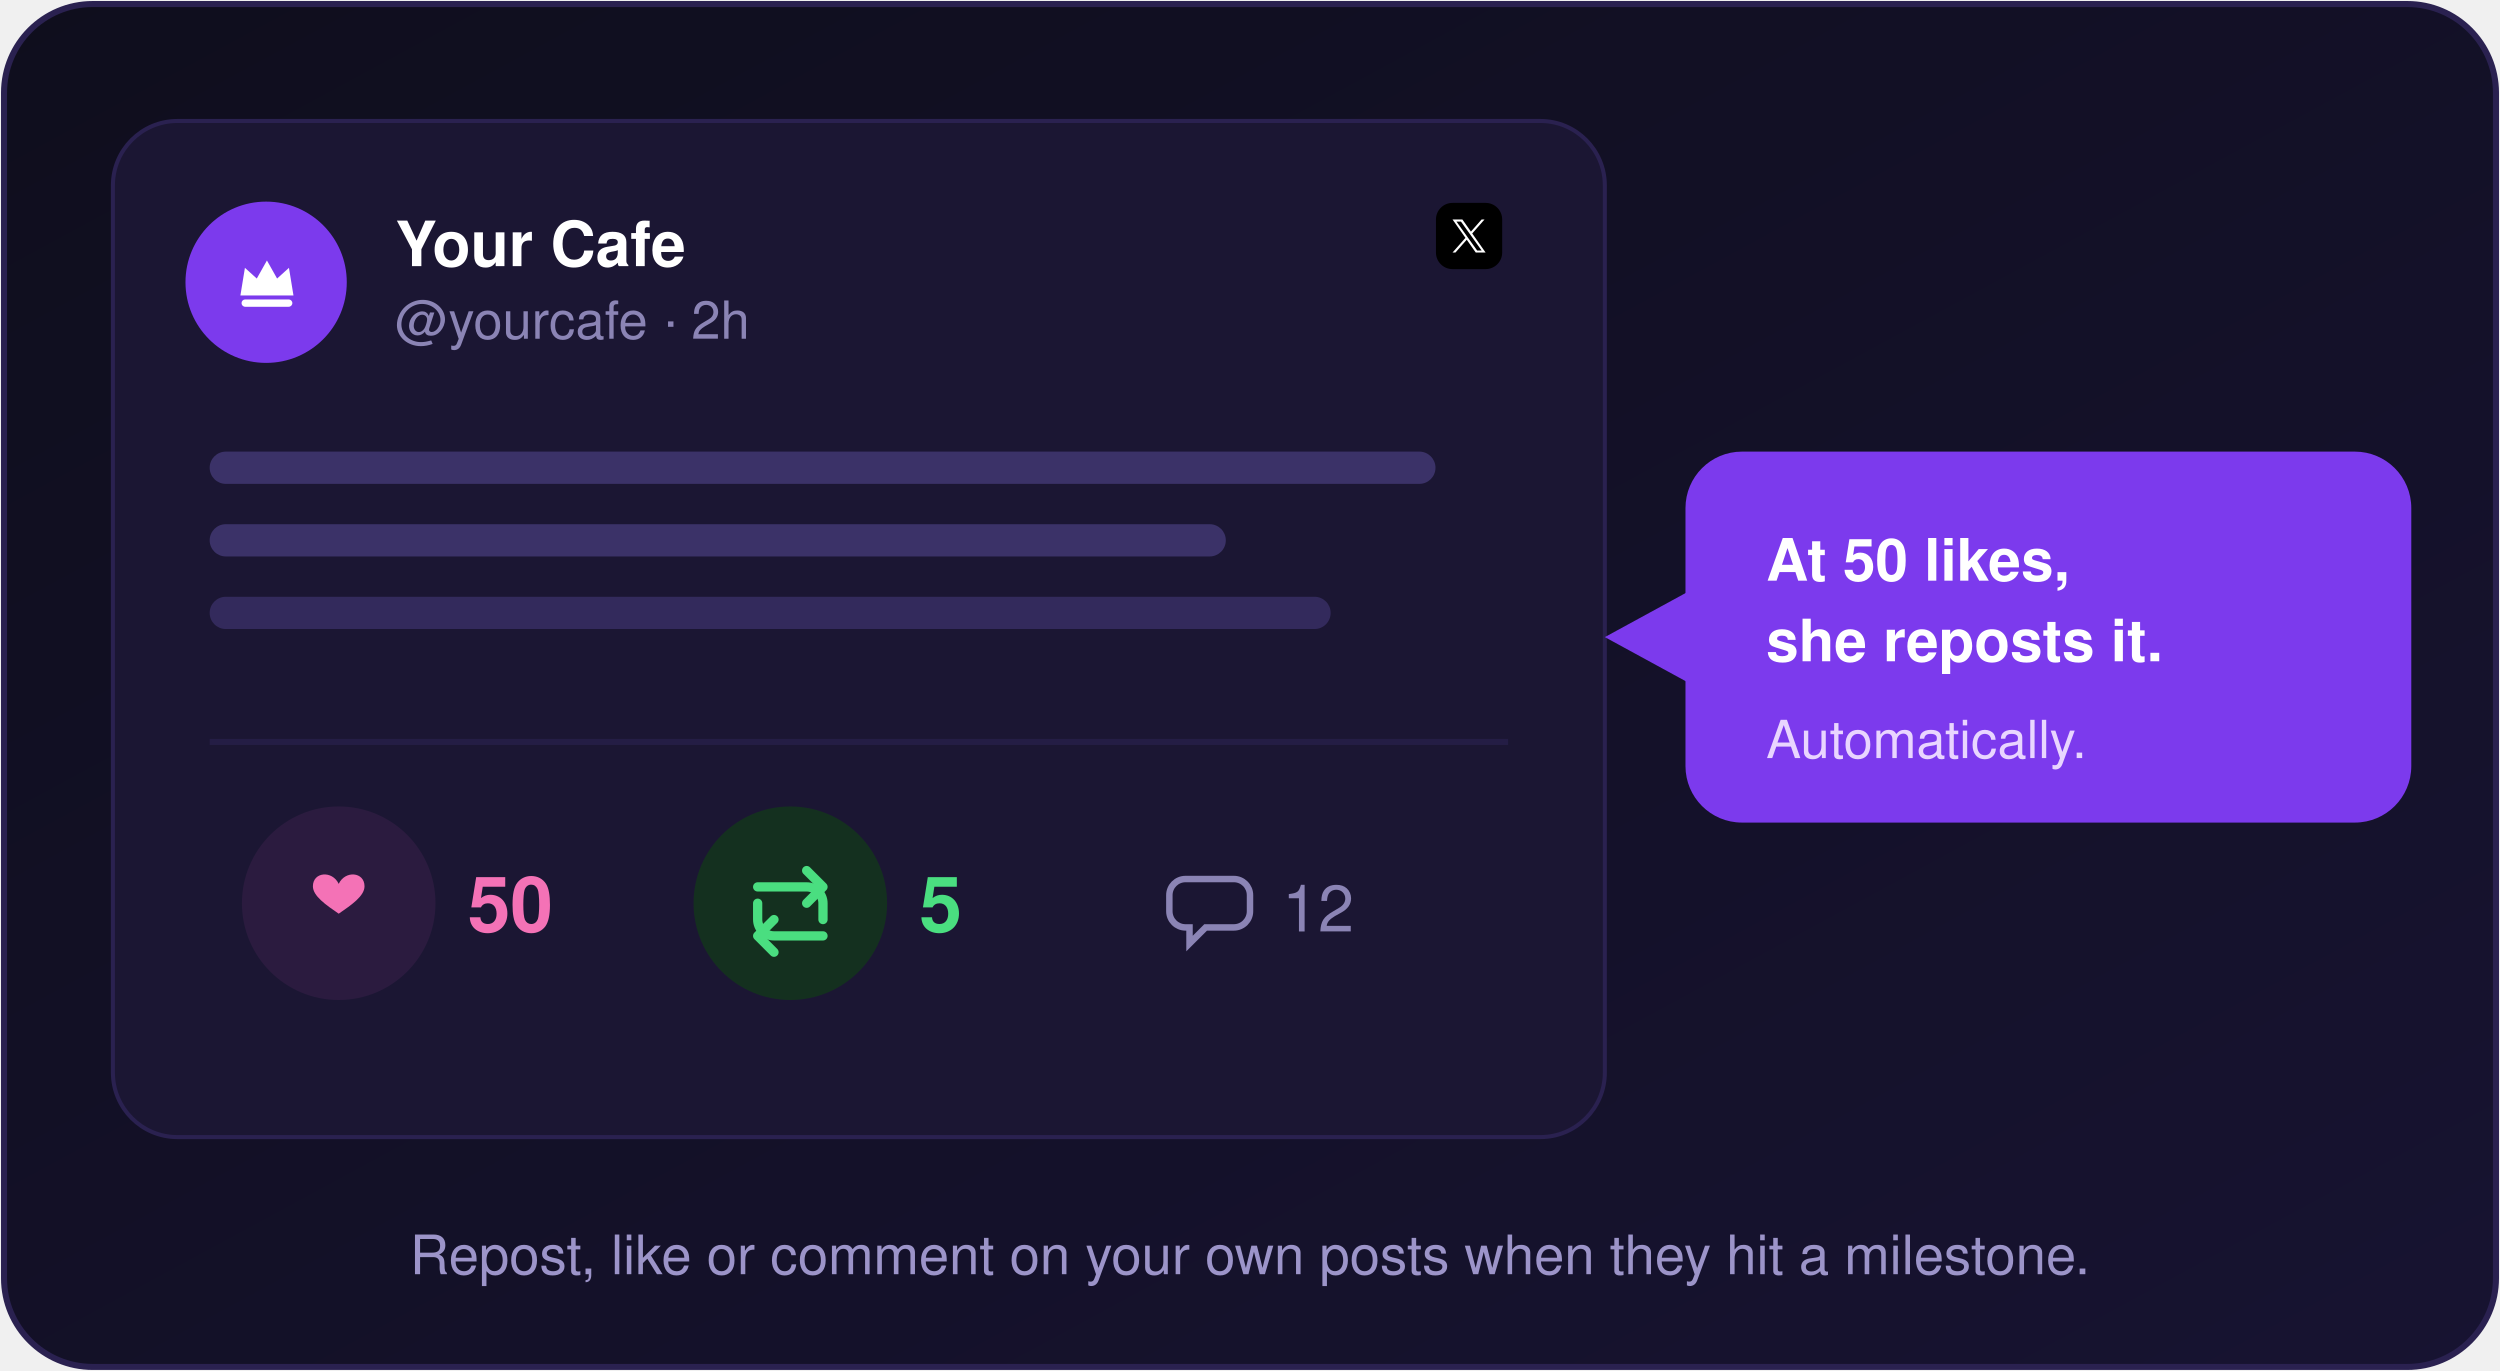
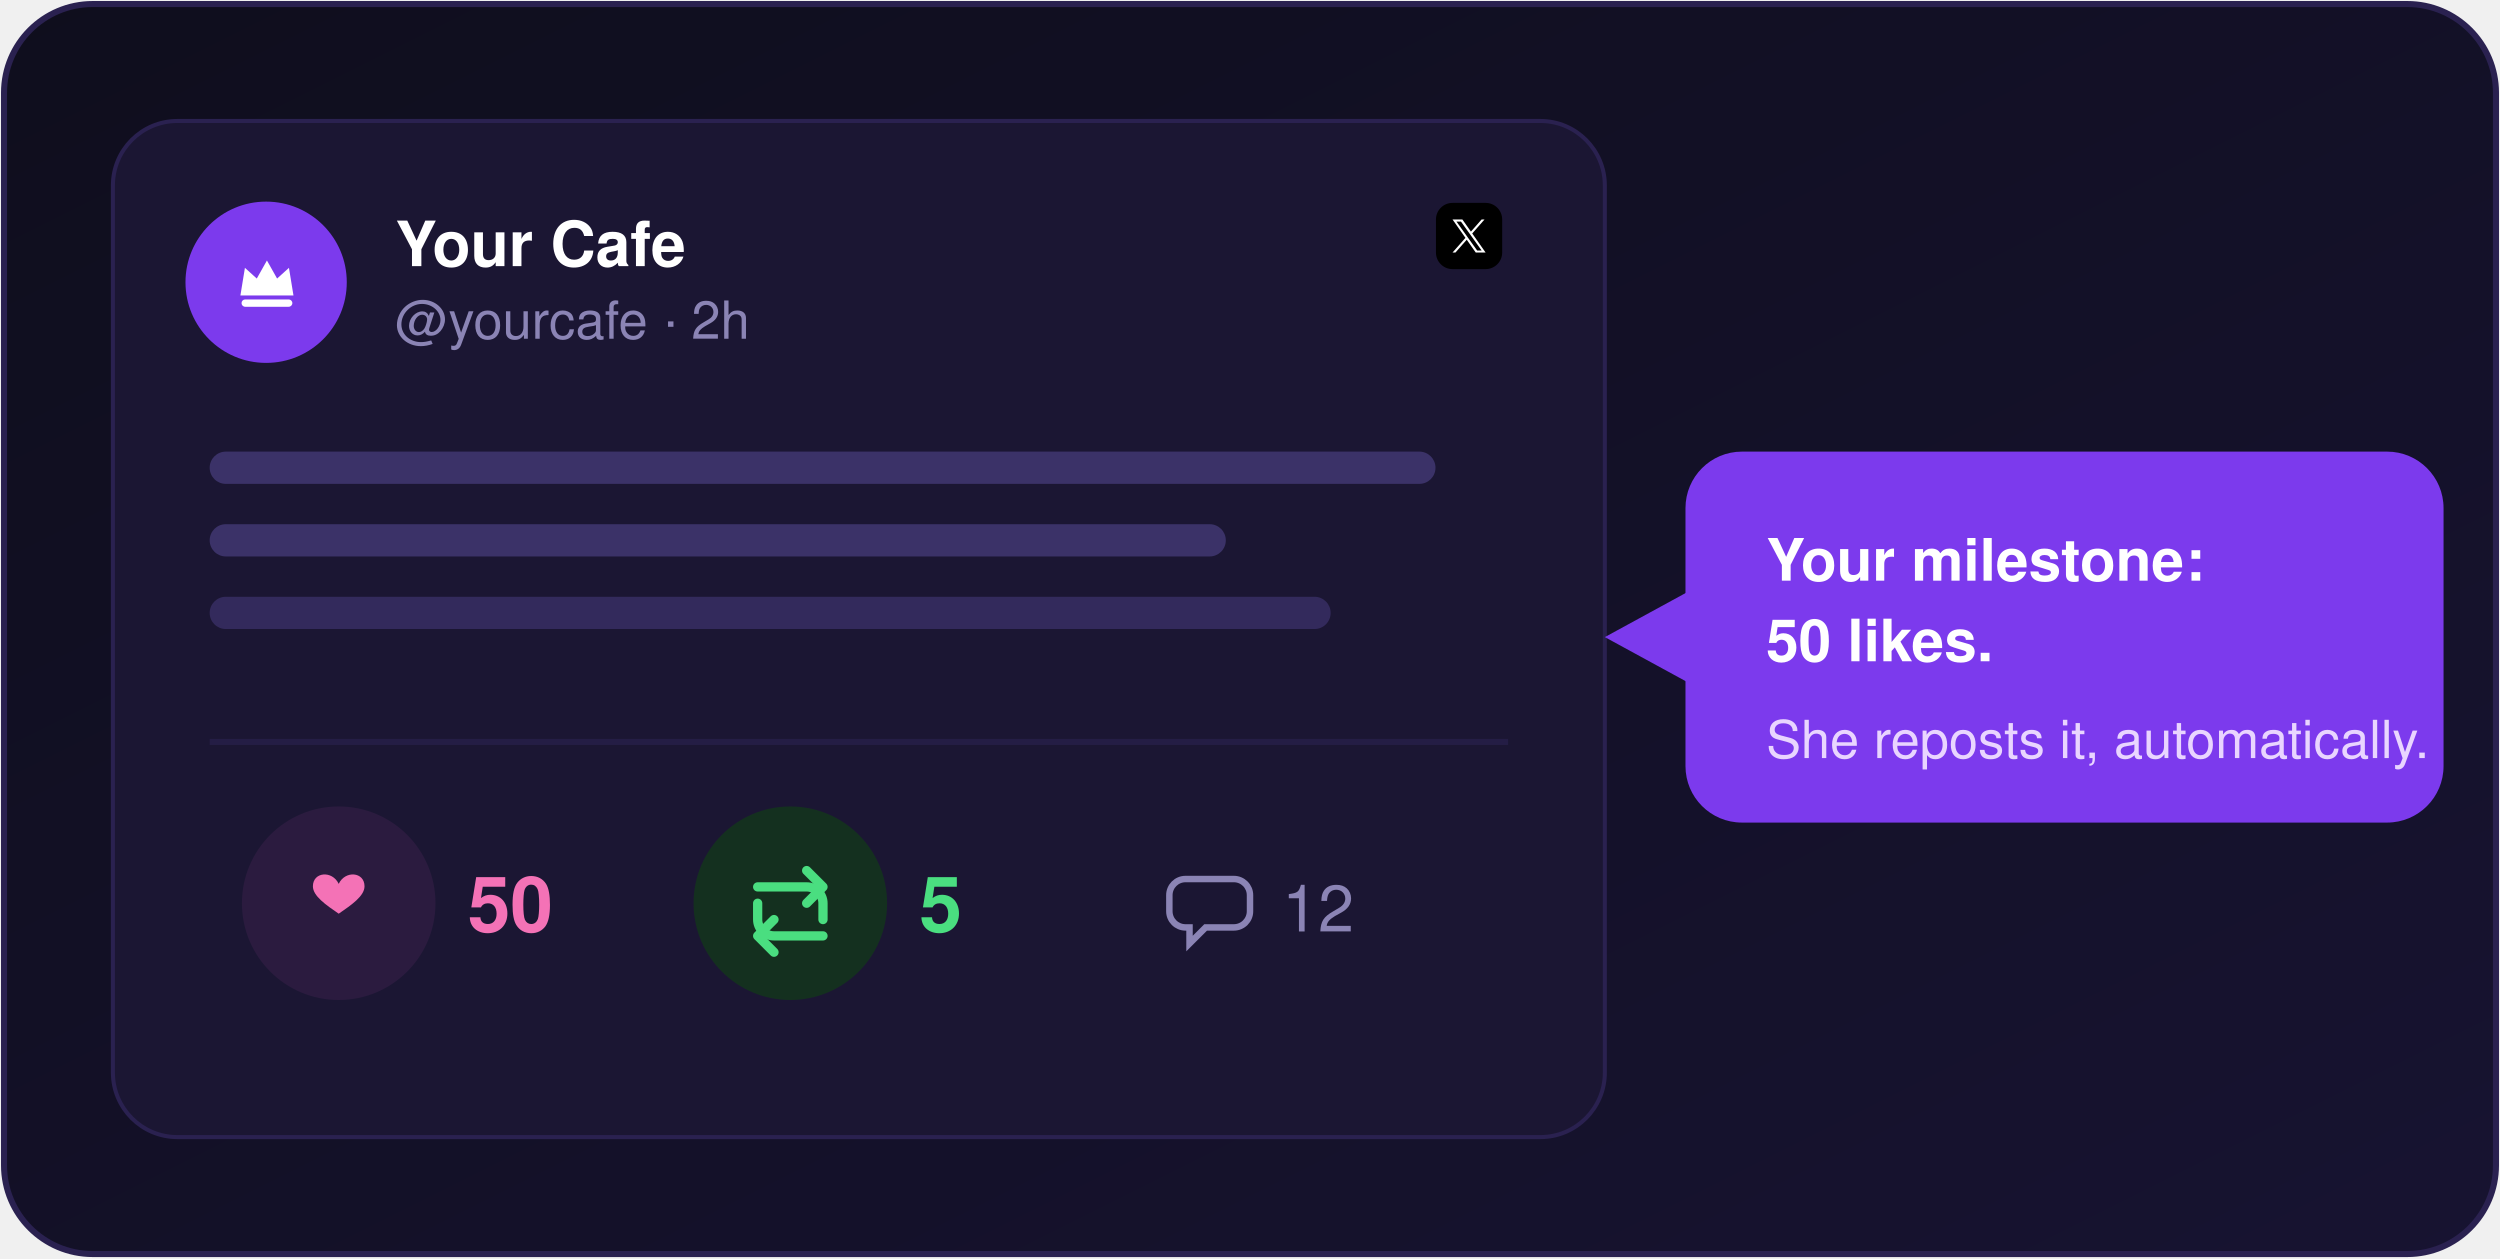
- <svg xmlns="http://www.w3.org/2000/svg" width="620" height="340" viewBox="0 0 620 340" role="img" aria-label="Auto Actions: at 50 likes she reposts it automatically">
+ <svg xmlns="http://www.w3.org/2000/svg" width="620" height="312" viewBox="0 0 620 312" role="img" aria-label="Auto Actions: when a post hits your milestone she reposts it automatically">
  <defs>
    <linearGradient id="bg" x1="0" y1="0" x2="1" y2="1">
      <stop offset="0" stop-color="#0f0e1d" />
      <stop offset="1" stop-color="#171331" />
    </linearGradient>
  </defs>
-   <rect x="1" y="1" width="618" height="338" rx="22" fill="url(#bg)" stroke="#2a2150" stroke-width="1.5" />
+   <rect x="1" y="1" width="618" height="310" rx="22" fill="url(#bg)" stroke="#2a2150" stroke-width="1.5" />
  <rect x="28" y="30" width="370" height="252" rx="16" fill="#1b1633" stroke="#2a2150" stroke-width="1" />
  <circle cx="66" cy="70" r="20" fill="#7c3aed" />
  <g transform="translate(55,59) scale(0.7)">
    <path d="M6.6 20.4 L8.2 10.6 L12.4 14.4 L16 8 L19.6 14.4 L23.8 10.6 L25.4 20.4 Z" fill="#ffffff" />
    <rect x="7" y="21.8" width="18" height="2.6" rx="1.3" fill="#ffffff" />
  </g>
  <text x="98" y="66" font-family="'Segoe UI',Helvetica,Arial,sans-serif" font-size="15.5" font-weight="700" fill="#ffffff">Your Cafe</text>
  <text x="98" y="84" font-family="'Segoe UI',Helvetica,Arial,sans-serif" font-size="13" fill="#8b84b5">@yourcafe · 2h</text>
  <svg viewBox="0 0 64 64" width="22" height="22" x="356" y="50">
    <rect x="0.339" y="0.925" width="47.777" height="47.777" rx="11.944" fill="black" />
    <path d="M26.503 22.985L35.397 12.869H33.289L25.563 21.651L19.397 12.869H12.283L21.61 26.15L12.283 36.758H14.39L22.544 27.482L29.058 36.758H36.172L26.503 22.985ZM23.616 26.267L22.669 24.944L15.15 14.424H18.388L24.457 22.917L25.4 24.24L33.288 35.279H30.051L23.616 26.267Z" fill="white" />
  </svg>
  <rect x="52" y="112" width="304" height="8" rx="4" fill="#3b3268" />
  <rect x="52" y="130" width="252" height="8" rx="4" fill="#3b3268" />
  <rect x="52" y="148" width="278" height="8" rx="4" fill="#332a5c" />
  <line x1="52" y1="184" x2="374" y2="184" stroke="#241d45" stroke-width="1.5" />
  <circle cx="84" cy="224" r="24" fill="#2b1b3f" />
  <path d="M84,219.2 c-1.6,-3.4 -6.4,-3 -6.4,0.6 c0,2.4 3.2,4.6 6.4,6.8 c3.2,-2.2 6.4,-4.4 6.4,-6.8 c0,-3.6 -4.8,-4 -6.4,-0.6 Z" fill="#f472b6" />
  <text x="116" y="231" font-family="'Segoe UI',Helvetica,Arial,sans-serif" font-size="19" font-weight="800" fill="#f472b6">50</text>
  <circle cx="196" cy="224" r="24" fill="#14301f" />
  <g transform="translate(196,224) scale(1.35)">
    <path d="M-6,-3 h9 a3,3 0 0 1 3,3 v3 M6,6 h-9 a3,3 0 0 1 -3,-3 v-3" fill="none" stroke="#4ade80" stroke-width="1.7" stroke-linecap="round" />
    <path d="M3,-6 L6,-3 L3,0 M-3,9 L-6,6 L-3,3" fill="none" stroke="#4ade80" stroke-width="1.7" stroke-linecap="round" stroke-linejoin="round" />
  </g>
  <text x="228" y="231" font-family="'Segoe UI',Helvetica,Arial,sans-serif" font-size="19" font-weight="800" fill="#4ade80">5</text>
  <path d="M294,218 h12 a4,4 0 0 1 4,4 v4 a4,4 0 0 1 -4,4 h-7 l-4,4 v-4 h-1 a4,4 0 0 1 -4,-4 v-4 a4,4 0 0 1 4,-4 Z" fill="none" stroke="#8b84b5" stroke-width="1.6" />
  <text x="318" y="231" font-family="'Segoe UI',Helvetica,Arial,sans-serif" font-size="16" fill="#8b84b5">12</text>
  <path d="M398,158 L420,146 L420,170 Z" fill="#7c3aed" />
-   <rect x="418" y="112" width="180" height="92" rx="14" fill="#7c3aed" />
-   <text x="438" y="144" font-family="'Segoe UI',Helvetica,Arial,sans-serif" font-size="14.5" font-weight="700" fill="#ffffff">At 50 likes,</text>
-   <text x="438" y="164" font-family="'Segoe UI',Helvetica,Arial,sans-serif" font-size="14.5" font-weight="700" fill="#ffffff">she reposts it.</text>
-   <text x="438" y="188" font-family="'Segoe UI',Helvetica,Arial,sans-serif" font-size="13" fill="#e9d5ff">Automatically.</text>
-   <text x="310" y="316" text-anchor="middle" font-family="'Segoe UI',Helvetica,Arial,sans-serif" font-size="13.5" fill="#9c94c9">Repost, like or comment on your own posts when they hit a milestone.</text>
+   <rect x="418" y="112" width="188" height="92" rx="14" fill="#7c3aed" />
+   <text x="438" y="144" font-family="'Segoe UI',Helvetica,Arial,sans-serif" font-size="14.5" font-weight="700" fill="#ffffff">Your milestone:</text>
+   <text x="438" y="164" font-family="'Segoe UI',Helvetica,Arial,sans-serif" font-size="14.5" font-weight="700" fill="#ffffff">50 likes.</text>
+   <text x="438" y="188" font-family="'Segoe UI',Helvetica,Arial,sans-serif" font-size="13" fill="#e9d5ff">She reposts it, automatically.</text>
</svg>
